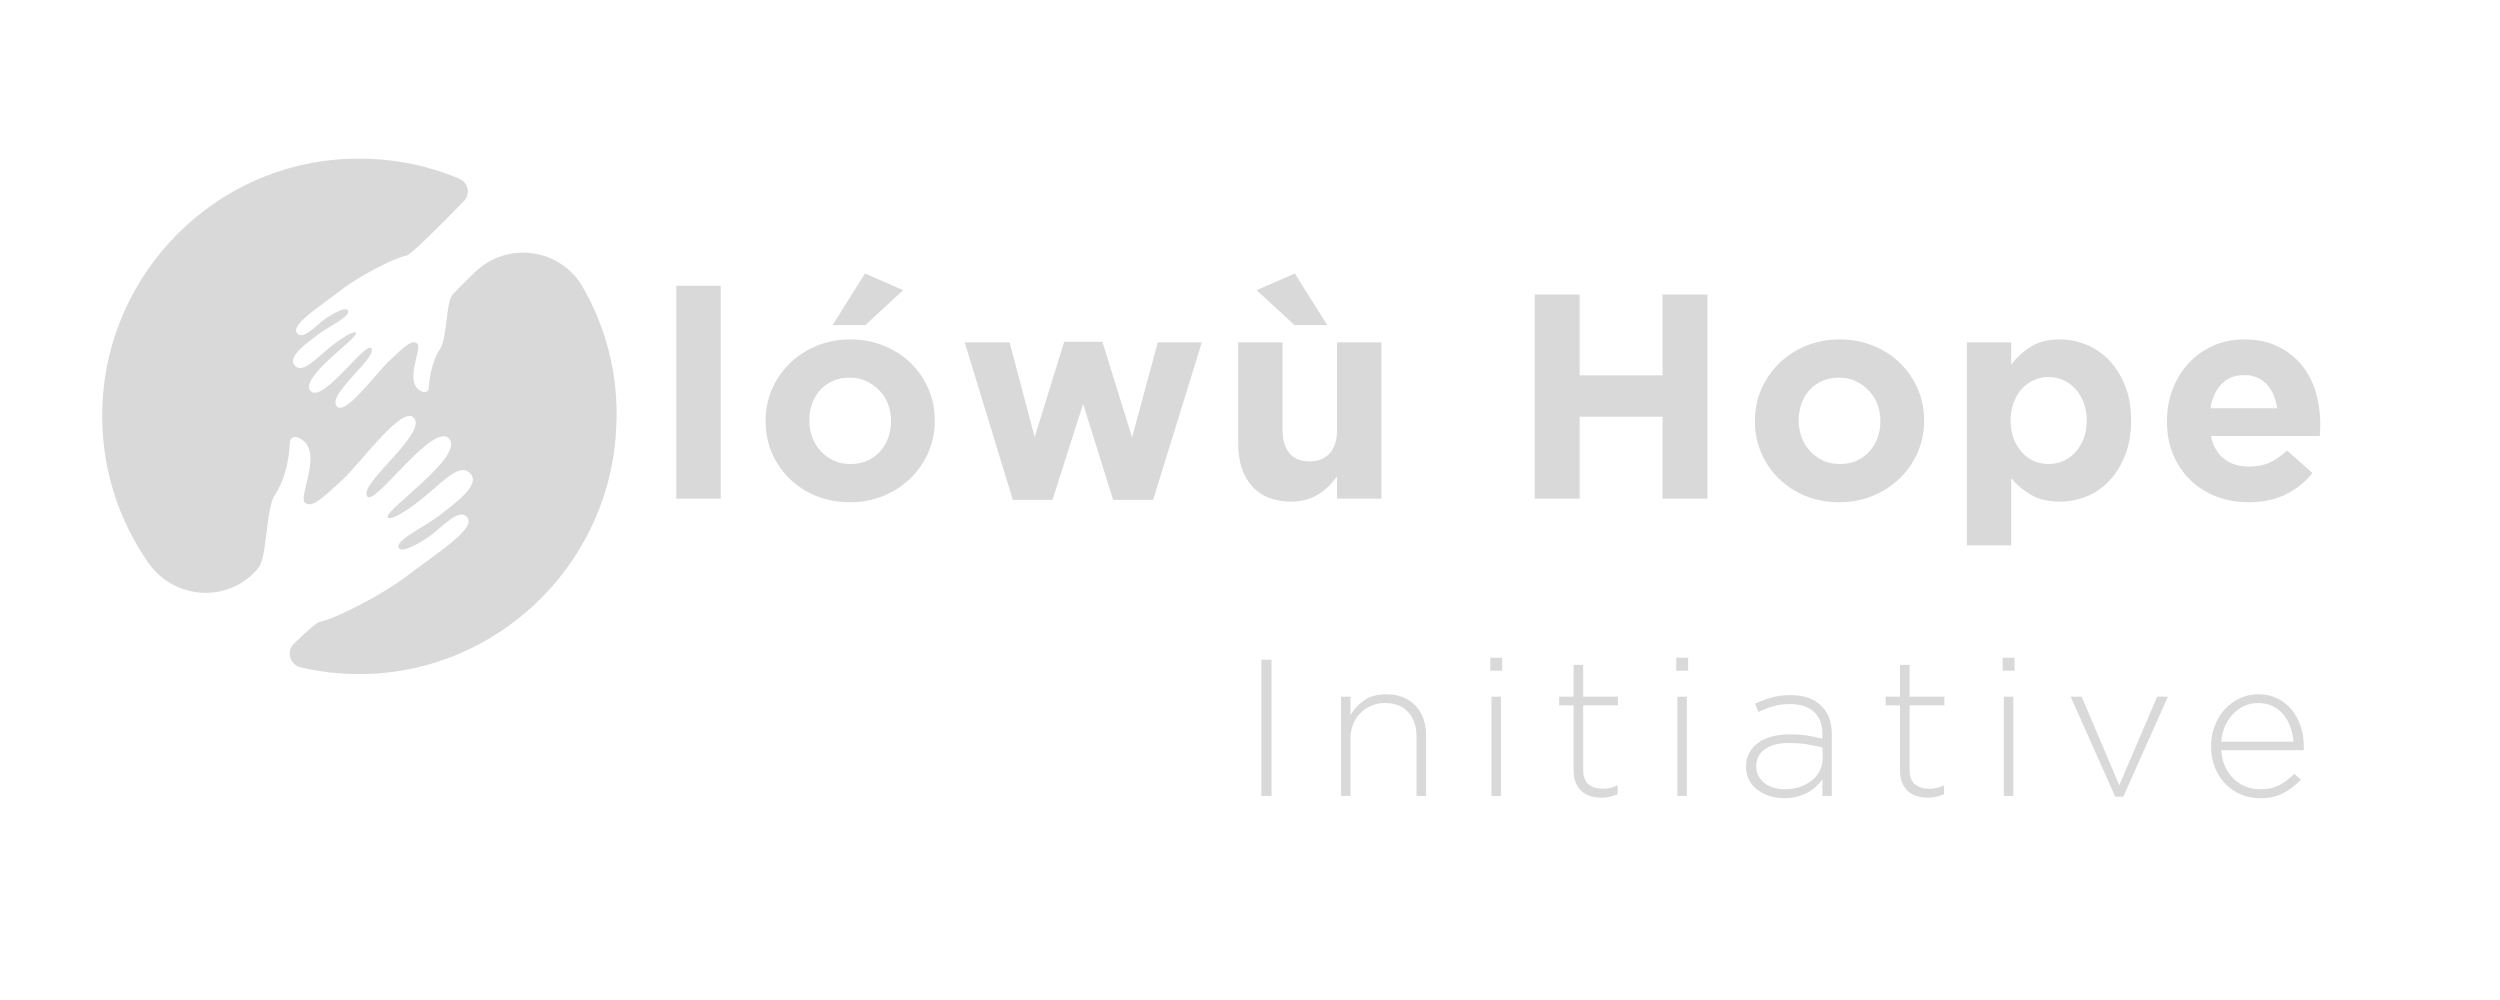
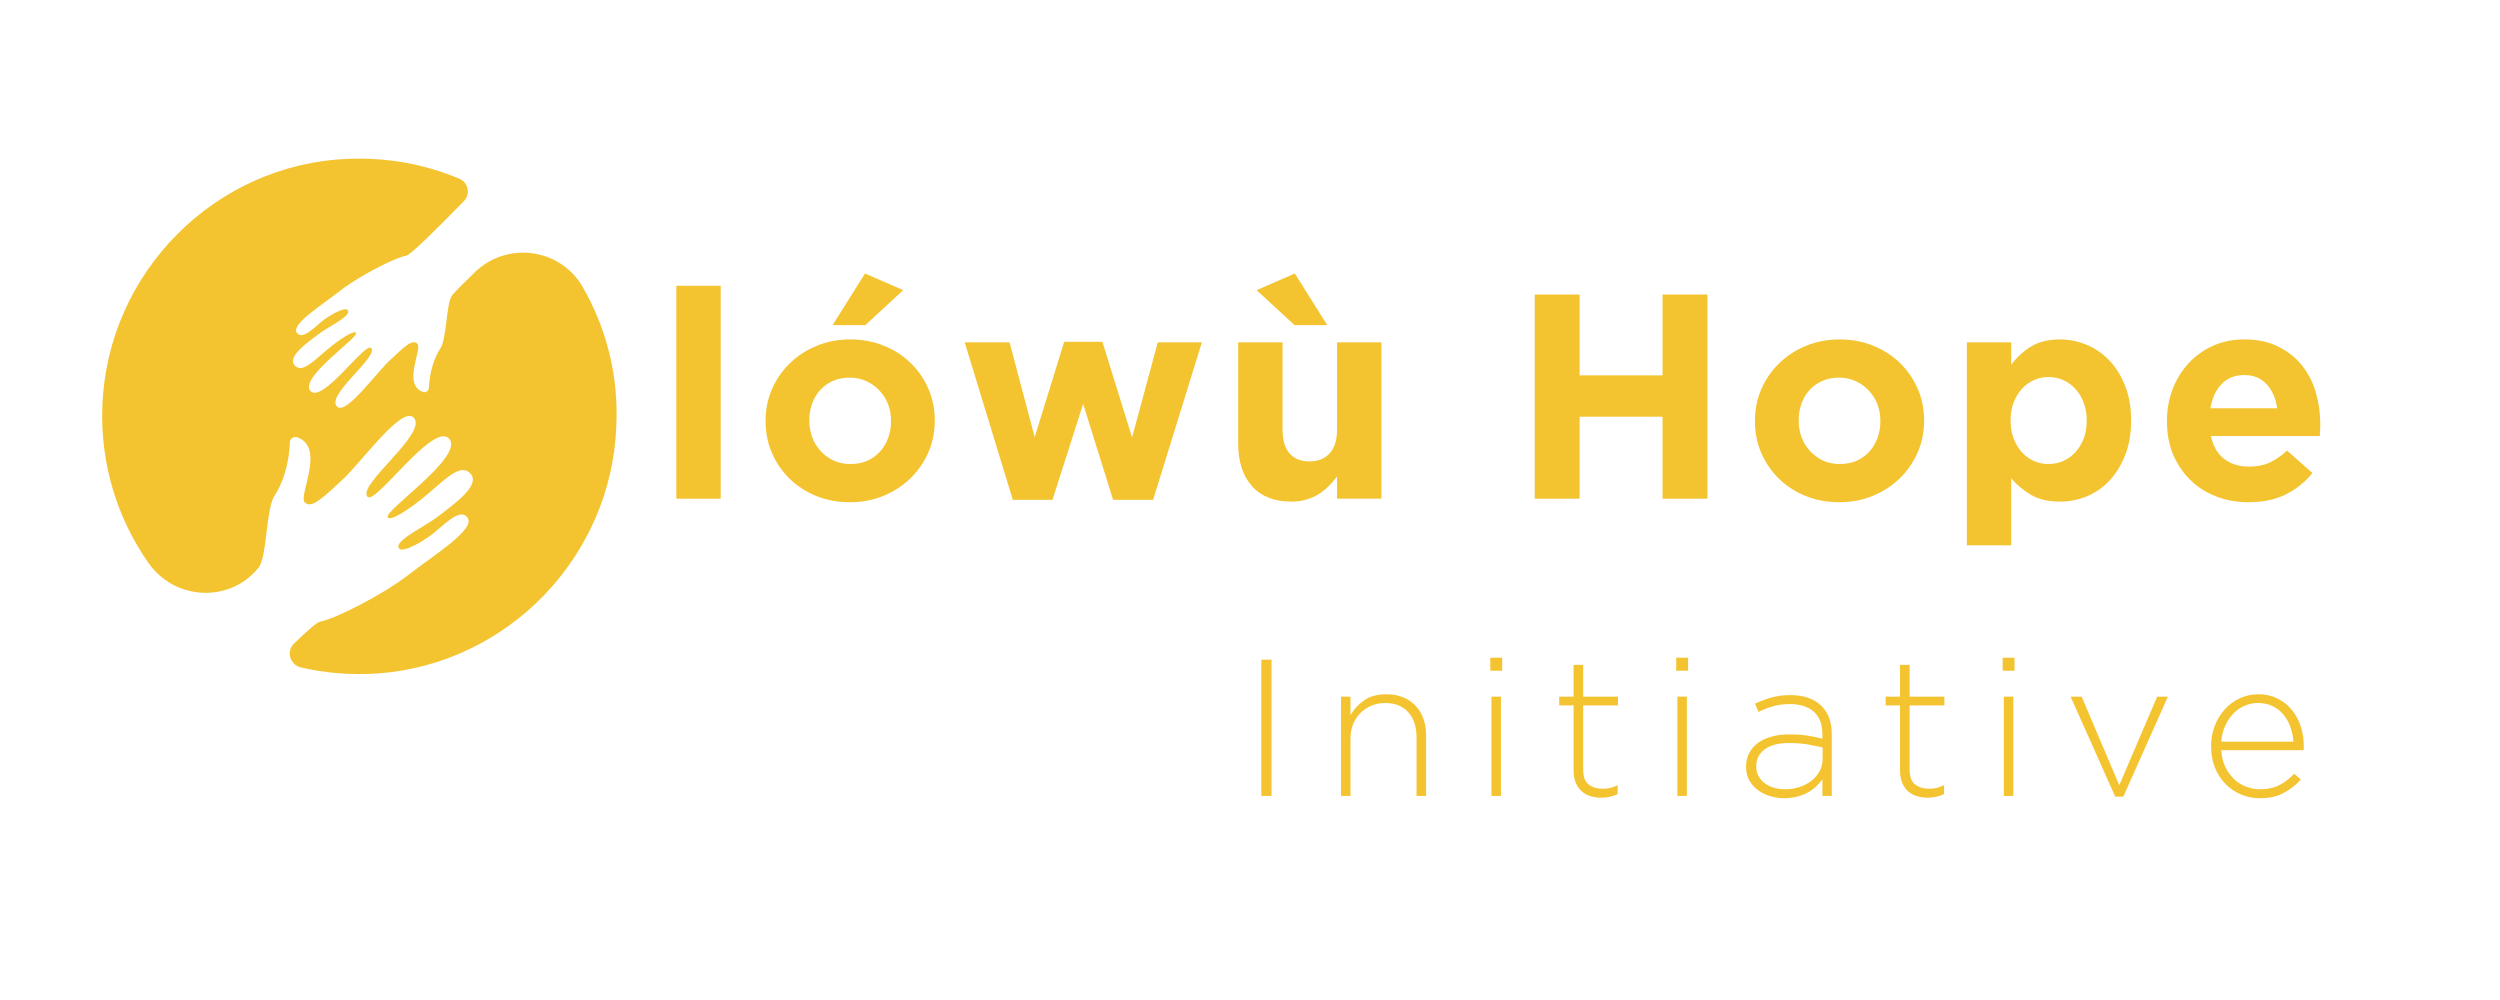
<svg xmlns="http://www.w3.org/2000/svg" width="500" zoomAndPan="magnify" viewBox="0 0 375 150" height="200" preserveAspectRatio="xMidYMid meet" version="1.2">
  <defs>
-     <clipPath id="f08bcbccbc">
+     <clipPath id="571c96b4fb">
      <path d="M 15 23.523 L 93 23.523 L 93 101.758 L 15 101.758 Z M 15 23.523 " />
    </clipPath>
  </defs>
-   <g id="0eda681f29">
-     <g style="fill:#d9d9d9;fill-opacity:1;">
+   <g id="2dbb0a48f7">
+     <g style="fill:#f4c430;fill-opacity:1;">
      <g transform="translate(98.16801, 74.80342)">
        <path style="stroke:none" d="M 3.281 -31.938 L 9.938 -31.938 L 9.938 0 L 3.281 0 Z M 3.281 -31.938 " />
      </g>
    </g>
-     <g style="fill:#d9d9d9;fill-opacity:1;">
+     <g style="fill:#f4c430;fill-opacity:1;">
      <g transform="translate(112.9954, 74.80342)">
        <path style="stroke:none" d="M 14.484 0.531 C 12.672 0.531 10.988 0.219 9.438 -0.406 C 7.895 -1.039 6.562 -1.906 5.438 -3 C 4.32 -4.094 3.441 -5.375 2.797 -6.844 C 2.16 -8.32 1.844 -9.906 1.844 -11.594 L 1.844 -11.688 C 1.844 -13.375 2.16 -14.953 2.797 -16.422 C 3.441 -17.898 4.332 -19.191 5.469 -20.297 C 6.602 -21.41 7.941 -22.285 9.484 -22.922 C 11.035 -23.566 12.727 -23.891 14.562 -23.891 C 16.375 -23.891 18.051 -23.57 19.594 -22.938 C 21.145 -22.312 22.477 -21.453 23.594 -20.359 C 24.719 -19.266 25.602 -17.984 26.25 -16.516 C 26.895 -15.047 27.219 -13.461 27.219 -11.766 L 27.219 -11.688 C 27.219 -9.988 26.895 -8.398 26.25 -6.922 C 25.602 -5.453 24.711 -4.164 23.578 -3.062 C 22.441 -1.957 21.098 -1.082 19.547 -0.438 C 18.004 0.207 16.316 0.531 14.484 0.531 Z M 14.562 -5.203 C 15.531 -5.203 16.383 -5.367 17.125 -5.703 C 17.875 -6.047 18.508 -6.508 19.031 -7.094 C 19.551 -7.676 19.953 -8.352 20.234 -9.125 C 20.516 -9.895 20.656 -10.719 20.656 -11.594 L 20.656 -11.688 C 20.656 -12.562 20.508 -13.383 20.219 -14.156 C 19.926 -14.926 19.5 -15.609 18.938 -16.203 C 18.383 -16.805 17.727 -17.281 16.969 -17.625 C 16.219 -17.977 15.391 -18.156 14.484 -18.156 C 13.516 -18.156 12.66 -17.988 11.922 -17.656 C 11.18 -17.32 10.547 -16.863 10.016 -16.281 C 9.492 -15.695 9.094 -15.016 8.812 -14.234 C 8.539 -13.461 8.406 -12.641 8.406 -11.766 L 8.406 -11.688 C 8.406 -10.812 8.551 -9.984 8.844 -9.203 C 9.133 -8.43 9.555 -7.742 10.109 -7.141 C 10.66 -6.547 11.305 -6.07 12.047 -5.719 C 12.797 -5.375 13.633 -5.203 14.562 -5.203 Z M 16.75 -33.781 L 22.484 -31.281 L 16.797 -26.031 L 11.891 -26.031 Z M 16.75 -33.781 " />
      </g>
    </g>
-     <g style="fill:#d9d9d9;fill-opacity:1;">
+     <g style="fill:#f4c430;fill-opacity:1;">
      <g transform="translate(143.6554, 74.80342)">
        <path style="stroke:none" d="M 1.047 -23.453 L 7.781 -23.453 L 11.547 -9.234 L 15.969 -23.531 L 21.703 -23.531 L 26.156 -9.188 L 30.016 -23.453 L 36.625 -23.453 L 29.312 0.172 L 23.312 0.172 L 18.812 -14.219 L 14.219 0.172 L 8.266 0.172 Z M 1.047 -23.453 " />
      </g>
    </g>
-     <g style="fill:#d9d9d9;fill-opacity:1;">
+     <g style="fill:#f4c430;fill-opacity:1;">
      <g transform="translate(182.9316, 74.80342)">
        <path style="stroke:none" d="M 10.766 0.438 C 8.223 0.438 6.258 -0.332 4.875 -1.875 C 3.488 -3.426 2.797 -5.555 2.797 -8.266 L 2.797 -23.453 L 9.453 -23.453 L 9.453 -10.375 C 9.453 -8.789 9.801 -7.598 10.5 -6.797 C 11.195 -5.992 12.188 -5.594 13.469 -5.594 C 14.758 -5.594 15.773 -5.992 16.516 -6.797 C 17.254 -7.598 17.625 -8.789 17.625 -10.375 L 17.625 -23.453 L 24.281 -23.453 L 24.281 0 L 17.625 0 L 17.625 -3.328 C 17.25 -2.828 16.832 -2.348 16.375 -1.891 C 15.926 -1.441 15.426 -1.039 14.875 -0.688 C 14.32 -0.344 13.707 -0.07 13.031 0.125 C 12.363 0.332 11.609 0.438 10.766 0.438 Z M 5.562 -31.281 L 11.297 -33.781 L 16.156 -26.031 L 11.25 -26.031 Z M 5.562 -31.281 " />
      </g>
    </g>
-     <g style="fill:#d9d9d9;fill-opacity:1;">
+     <g style="fill:#f4c430;fill-opacity:1;">
      <g transform="translate(211.7985, 74.80342)">
        <path style="stroke:none" d="" />
      </g>
    </g>
-     <g style="fill:#d9d9d9;fill-opacity:1;">
+     <g style="fill:#f4c430;fill-opacity:1;">
      <g transform="translate(226.5384, 74.80342)">
        <path style="stroke:none" d="M 3.672 -30.625 L 10.406 -30.625 L 10.406 -18.5 L 22.844 -18.5 L 22.844 -30.625 L 29.578 -30.625 L 29.578 0 L 22.844 0 L 22.844 -12.297 L 10.406 -12.297 L 10.406 0 L 3.672 0 Z M 3.672 -30.625 " />
      </g>
    </g>
-     <g style="fill:#d9d9d9;fill-opacity:1;">
+     <g style="fill:#f4c430;fill-opacity:1;">
      <g transform="translate(261.3972, 74.80342)">
        <path style="stroke:none" d="M 14.484 0.531 C 12.672 0.531 10.988 0.219 9.438 -0.406 C 7.895 -1.039 6.562 -1.906 5.438 -3 C 4.32 -4.094 3.441 -5.375 2.797 -6.844 C 2.16 -8.32 1.844 -9.906 1.844 -11.594 L 1.844 -11.688 C 1.844 -13.375 2.16 -14.953 2.797 -16.422 C 3.441 -17.898 4.332 -19.191 5.469 -20.297 C 6.602 -21.41 7.941 -22.285 9.484 -22.922 C 11.035 -23.566 12.727 -23.891 14.562 -23.891 C 16.375 -23.891 18.051 -23.57 19.594 -22.938 C 21.145 -22.312 22.477 -21.453 23.594 -20.359 C 24.719 -19.266 25.602 -17.984 26.25 -16.516 C 26.895 -15.047 27.219 -13.461 27.219 -11.766 L 27.219 -11.688 C 27.219 -9.988 26.895 -8.398 26.25 -6.922 C 25.602 -5.453 24.711 -4.164 23.578 -3.062 C 22.441 -1.957 21.098 -1.082 19.547 -0.438 C 18.004 0.207 16.316 0.531 14.484 0.531 Z M 14.562 -5.203 C 15.531 -5.203 16.383 -5.367 17.125 -5.703 C 17.875 -6.047 18.508 -6.508 19.031 -7.094 C 19.551 -7.676 19.953 -8.352 20.234 -9.125 C 20.516 -9.895 20.656 -10.719 20.656 -11.594 L 20.656 -11.688 C 20.656 -12.562 20.508 -13.383 20.219 -14.156 C 19.926 -14.926 19.5 -15.609 18.938 -16.203 C 18.383 -16.805 17.727 -17.281 16.969 -17.625 C 16.219 -17.977 15.391 -18.156 14.484 -18.156 C 13.516 -18.156 12.66 -17.988 11.922 -17.656 C 11.18 -17.32 10.547 -16.863 10.016 -16.281 C 9.492 -15.695 9.094 -15.016 8.812 -14.234 C 8.539 -13.461 8.406 -12.641 8.406 -11.766 L 8.406 -11.688 C 8.406 -10.812 8.551 -9.984 8.844 -9.203 C 9.133 -8.43 9.555 -7.742 10.109 -7.141 C 10.66 -6.547 11.305 -6.07 12.047 -5.719 C 12.797 -5.375 13.633 -5.203 14.562 -5.203 Z M 14.562 -5.203 " />
      </g>
    </g>
-     <g style="fill:#d9d9d9;fill-opacity:1;">
+     <g style="fill:#f4c430;fill-opacity:1;">
      <g transform="translate(292.0572, 74.80342)">
        <path style="stroke:none" d="M 2.969 -23.453 L 9.625 -23.453 L 9.625 -20.078 C 10.438 -21.191 11.422 -22.102 12.578 -22.812 C 13.734 -23.531 15.188 -23.891 16.938 -23.891 C 18.301 -23.891 19.625 -23.625 20.906 -23.094 C 22.195 -22.57 23.336 -21.789 24.328 -20.75 C 25.316 -19.719 26.109 -18.453 26.703 -16.953 C 27.305 -15.453 27.609 -13.723 27.609 -11.766 L 27.609 -11.688 C 27.609 -9.727 27.305 -8 26.703 -6.5 C 26.109 -5 25.32 -3.727 24.344 -2.688 C 23.363 -1.656 22.234 -0.875 20.953 -0.344 C 19.672 0.176 18.332 0.438 16.938 0.438 C 15.156 0.438 13.688 0.086 12.531 -0.609 C 11.383 -1.305 10.414 -2.125 9.625 -3.062 L 9.625 7 L 2.969 7 Z M 15.219 -5.203 C 16.008 -5.203 16.75 -5.352 17.438 -5.656 C 18.125 -5.969 18.727 -6.406 19.25 -6.969 C 19.77 -7.539 20.18 -8.219 20.484 -9 C 20.797 -9.789 20.953 -10.688 20.953 -11.688 L 20.953 -11.766 C 20.953 -12.734 20.797 -13.617 20.484 -14.422 C 20.18 -15.223 19.77 -15.906 19.25 -16.469 C 18.727 -17.039 18.125 -17.477 17.438 -17.781 C 16.75 -18.094 16.008 -18.25 15.219 -18.25 C 14.438 -18.25 13.703 -18.094 13.016 -17.781 C 12.328 -17.477 11.727 -17.039 11.219 -16.469 C 10.707 -15.906 10.297 -15.223 9.984 -14.422 C 9.68 -13.617 9.531 -12.734 9.531 -11.766 L 9.531 -11.688 C 9.531 -10.719 9.68 -9.832 9.984 -9.031 C 10.297 -8.227 10.707 -7.539 11.219 -6.969 C 11.727 -6.406 12.328 -5.969 13.016 -5.656 C 13.703 -5.352 14.438 -5.203 15.219 -5.203 Z M 15.219 -5.203 " />
      </g>
    </g>
-     <g style="fill:#d9d9d9;fill-opacity:1;">
+     <g style="fill:#f4c430;fill-opacity:1;">
      <g transform="translate(323.1984, 74.80342)">
        <path style="stroke:none" d="M 14.094 0.531 C 12.344 0.531 10.711 0.238 9.203 -0.344 C 7.703 -0.926 6.406 -1.758 5.312 -2.844 C 4.219 -3.926 3.363 -5.203 2.75 -6.672 C 2.145 -8.141 1.844 -9.781 1.844 -11.594 L 1.844 -11.688 C 1.844 -13.344 2.125 -14.914 2.688 -16.406 C 3.258 -17.895 4.055 -19.191 5.078 -20.297 C 6.098 -21.41 7.312 -22.285 8.719 -22.922 C 10.133 -23.566 11.707 -23.891 13.438 -23.891 C 15.383 -23.891 17.07 -23.535 18.5 -22.828 C 19.938 -22.129 21.129 -21.191 22.078 -20.016 C 23.023 -18.836 23.723 -17.484 24.172 -15.953 C 24.617 -14.422 24.844 -12.82 24.844 -11.156 C 24.844 -10.895 24.836 -10.617 24.828 -10.328 C 24.816 -10.035 24.797 -9.727 24.766 -9.406 L 8.438 -9.406 C 8.758 -7.883 9.422 -6.738 10.422 -5.969 C 11.43 -5.195 12.68 -4.812 14.172 -4.812 C 15.285 -4.812 16.281 -5 17.156 -5.375 C 18.031 -5.758 18.93 -6.375 19.859 -7.219 L 23.672 -3.844 C 22.555 -2.477 21.211 -1.406 19.641 -0.625 C 18.066 0.145 16.219 0.531 14.094 0.531 Z M 18.375 -13.562 C 18.164 -15.051 17.641 -16.254 16.797 -17.172 C 15.953 -18.086 14.832 -18.547 13.438 -18.547 C 12.031 -18.547 10.895 -18.094 10.031 -17.188 C 9.176 -16.289 8.617 -15.082 8.359 -13.562 Z M 18.375 -13.562 " />
      </g>
    </g>
-     <g style="fill:#d9d9d9;fill-opacity:1;">
+     <g style="fill:#f4c430;fill-opacity:1;">
      <g transform="translate(351.6341, 74.80342)">
        <path style="stroke:none" d="" />
      </g>
    </g>
-     <g clip-rule="nonzero" clip-path="url(#f08bcbccbc)">
-       <path style=" stroke:none;fill-rule:nonzero;fill:#d9d9d9;fill-opacity:1;" d="M 87.402 43.043 C 84.055 37.223 76.074 36.141 71.23 40.828 C 69.273 42.73 67.938 44.07 67.73 44.43 C 66.906 45.926 67.008 50.867 66.031 52.309 C 65.156 53.598 64.434 55.812 64.332 58.18 C 64.332 58.594 63.867 58.953 63.457 58.797 C 60.316 57.664 63.352 52.414 62.633 51.59 C 61.859 50.715 60.469 52.207 58.41 54.113 C 56.352 56.02 51.82 62.402 50.531 60.961 C 48.934 59.211 56.812 53.496 55.68 52.207 C 54.805 51.23 48.367 60.602 46.566 58.645 C 44.816 56.688 53.773 50.664 53.414 49.941 C 53.156 49.477 51.047 50.766 48.934 52.566 C 46.824 54.371 45.176 56.07 44.145 54.73 C 43.117 53.391 46.359 51.23 47.75 50.148 C 49.141 49.066 52.387 47.574 52.23 46.699 C 52.129 45.82 49.914 47.008 48.625 47.934 C 47.391 48.859 45.332 51.176 44.508 49.891 C 43.684 48.602 48.215 45.82 51.098 43.555 C 54.031 41.289 59.336 38.613 60.934 38.355 C 61.551 38.254 65.207 34.648 69.586 30.168 C 70.613 29.137 70.254 27.387 68.914 26.82 C 63.816 24.656 58.152 23.578 52.18 23.832 C 32.301 24.605 16.133 40.828 15.359 60.809 C 15 69.613 17.625 77.801 22.262 84.441 C 26.176 90.004 34.309 90.52 38.688 85.266 C 38.844 85.113 38.895 84.957 38.945 84.906 C 40.078 82.898 39.922 76.203 41.211 74.297 C 42.395 72.547 43.375 69.562 43.477 66.367 C 43.477 65.801 44.094 65.391 44.609 65.598 C 48.832 67.141 44.766 74.246 45.691 75.328 C 46.719 76.461 48.625 74.453 51.406 71.93 C 54.188 69.355 60.316 60.754 62.066 62.66 C 64.23 64.977 53.57 72.703 55.113 74.504 C 56.297 75.844 65 63.176 67.371 65.801 C 69.738 68.43 57.586 76.562 58.152 77.594 C 58.512 78.262 61.395 76.461 64.23 74.039 C 67.062 71.621 69.273 69.355 70.664 71.156 C 72.055 72.961 67.68 75.895 65.824 77.387 C 63.973 78.828 59.594 80.891 59.75 82.023 C 59.902 83.207 62.891 81.559 64.59 80.324 C 66.289 79.086 69.02 75.945 70.152 77.695 C 71.285 79.449 65.156 83.207 61.242 86.246 C 57.328 89.285 50.121 92.887 48.008 93.25 C 47.598 93.301 46.152 94.535 44.094 96.543 C 42.91 97.676 43.477 99.684 45.074 100.098 C 48.73 100.973 52.641 101.281 56.609 101.023 C 76.176 99.633 91.727 83.516 92.449 63.895 C 92.809 56.223 90.902 49.117 87.402 43.043 Z M 87.402 43.043 " />
+     <g clip-rule="nonzero" clip-path="url(#571c96b4fb)">
+       <path style=" stroke:none;fill-rule:nonzero;fill:#f4c430;fill-opacity:1;" d="M 87.402 43.043 C 84.055 37.223 76.074 36.141 71.23 40.828 C 69.273 42.73 67.938 44.07 67.73 44.43 C 66.906 45.926 67.008 50.867 66.031 52.309 C 65.156 53.598 64.434 55.812 64.332 58.18 C 64.332 58.594 63.867 58.953 63.457 58.797 C 60.316 57.664 63.352 52.414 62.633 51.59 C 61.859 50.715 60.469 52.207 58.41 54.113 C 56.352 56.02 51.82 62.402 50.531 60.961 C 48.934 59.211 56.812 53.496 55.68 52.207 C 54.805 51.23 48.367 60.602 46.566 58.645 C 44.816 56.688 53.773 50.664 53.414 49.941 C 53.156 49.477 51.047 50.766 48.934 52.566 C 46.824 54.371 45.176 56.07 44.145 54.73 C 43.117 53.391 46.359 51.23 47.75 50.148 C 49.141 49.066 52.387 47.574 52.23 46.699 C 52.129 45.82 49.914 47.008 48.625 47.934 C 47.391 48.859 45.332 51.176 44.508 49.891 C 43.684 48.602 48.215 45.82 51.098 43.555 C 54.031 41.289 59.336 38.613 60.934 38.355 C 61.551 38.254 65.207 34.648 69.586 30.168 C 70.613 29.137 70.254 27.387 68.914 26.82 C 63.816 24.656 58.152 23.578 52.18 23.832 C 32.301 24.605 16.133 40.828 15.359 60.809 C 15 69.613 17.625 77.801 22.262 84.441 C 26.176 90.004 34.309 90.52 38.688 85.266 C 38.844 85.113 38.895 84.957 38.945 84.906 C 40.078 82.898 39.922 76.203 41.211 74.297 C 42.395 72.547 43.375 69.562 43.477 66.367 C 43.477 65.801 44.094 65.391 44.609 65.598 C 48.832 67.141 44.766 74.246 45.691 75.328 C 46.719 76.461 48.625 74.453 51.406 71.93 C 54.188 69.355 60.316 60.754 62.066 62.66 C 64.23 64.977 53.57 72.703 55.113 74.504 C 56.297 75.844 65 63.176 67.371 65.801 C 69.738 68.43 57.586 76.562 58.152 77.594 C 58.512 78.262 61.395 76.461 64.23 74.039 C 67.062 71.621 69.273 69.355 70.664 71.156 C 72.055 72.961 67.68 75.895 65.824 77.387 C 63.973 78.828 59.594 80.891 59.75 82.023 C 59.902 83.207 62.891 81.559 64.59 80.324 C 66.289 79.086 69.02 75.945 70.152 77.695 C 71.285 79.449 65.156 83.207 61.242 86.246 C 57.328 89.285 50.121 92.887 48.008 93.25 C 47.598 93.301 46.152 94.535 44.094 96.543 C 42.91 97.676 43.477 99.684 45.074 100.098 C 48.73 100.973 52.641 101.281 56.609 101.023 C 76.176 99.633 91.727 83.516 92.449 63.895 C 92.809 56.223 90.902 49.117 87.402 43.043 Z M 87.402 43.043 " />
    </g>
-     <g style="fill:#d9d9d9;fill-opacity:1;">
+     <g style="fill:#f4c430;fill-opacity:1;">
      <g transform="translate(185.965, 119.3891)">
        <path style="stroke:none" d="M 3.234 -20.438 L 4.766 -20.438 L 4.766 0 L 3.234 0 Z M 3.234 -20.438 " />
      </g>
    </g>
-     <g style="fill:#d9d9d9;fill-opacity:1;">
+     <g style="fill:#f4c430;fill-opacity:1;">
      <g transform="translate(198.4333, 119.3891)">
        <path style="stroke:none" d="M 2.719 -14.891 L 4.141 -14.891 L 4.141 -12.125 C 4.648 -13 5.332 -13.738 6.188 -14.344 C 7.039 -14.945 8.148 -15.25 9.516 -15.25 C 10.453 -15.25 11.289 -15.098 12.031 -14.797 C 12.77 -14.492 13.395 -14.066 13.906 -13.516 C 14.426 -12.973 14.816 -12.328 15.078 -11.578 C 15.348 -10.828 15.484 -10.004 15.484 -9.109 L 15.484 0 L 14.047 0 L 14.047 -8.844 C 14.047 -10.383 13.633 -11.617 12.812 -12.547 C 12 -13.473 10.832 -13.938 9.312 -13.938 C 8.57 -13.938 7.891 -13.801 7.266 -13.531 C 6.648 -13.27 6.109 -12.906 5.641 -12.438 C 5.172 -11.969 4.801 -11.406 4.531 -10.75 C 4.27 -10.102 4.141 -9.391 4.141 -8.609 L 4.141 0 L 2.719 0 Z M 2.719 -14.891 " />
      </g>
    </g>
-     <g style="fill:#d9d9d9;fill-opacity:1;">
+     <g style="fill:#f4c430;fill-opacity:1;">
      <g transform="translate(220.799, 119.3891)">
        <path style="stroke:none" d="M 2.75 -20.734 L 4.531 -20.734 L 4.531 -18.781 L 2.75 -18.781 Z M 2.922 -14.891 L 4.344 -14.891 L 4.344 0 L 2.922 0 Z M 2.922 -14.891 " />
      </g>
    </g>
-     <g style="fill:#d9d9d9;fill-opacity:1;">
+     <g style="fill:#f4c430;fill-opacity:1;">
      <g transform="translate(232.5374, 119.3891)">
        <path style="stroke:none" d="M 7.688 0.266 C 7.094 0.266 6.539 0.188 6.031 0.031 C 5.531 -0.125 5.086 -0.367 4.703 -0.703 C 4.328 -1.047 4.031 -1.477 3.812 -2 C 3.602 -2.52 3.5 -3.129 3.5 -3.828 L 3.5 -13.578 L 1.344 -13.578 L 1.344 -14.891 L 3.5 -14.891 L 3.5 -19.656 L 4.938 -19.656 L 4.938 -14.891 L 10.156 -14.891 L 10.156 -13.578 L 4.938 -13.578 L 4.938 -3.969 C 4.938 -2.895 5.211 -2.145 5.766 -1.719 C 6.316 -1.289 7.031 -1.078 7.906 -1.078 C 8.281 -1.078 8.633 -1.113 8.969 -1.188 C 9.301 -1.27 9.68 -1.41 10.109 -1.609 L 10.109 -0.266 C 9.711 -0.086 9.32 0.039 8.938 0.125 C 8.562 0.219 8.145 0.266 7.688 0.266 Z M 7.688 0.266 " />
      </g>
    </g>
-     <g style="fill:#d9d9d9;fill-opacity:1;">
+     <g style="fill:#f4c430;fill-opacity:1;">
      <g transform="translate(248.6844, 119.3891)">
        <path style="stroke:none" d="M 2.75 -20.734 L 4.531 -20.734 L 4.531 -18.781 L 2.75 -18.781 Z M 2.922 -14.891 L 4.344 -14.891 L 4.344 0 L 2.922 0 Z M 2.922 -14.891 " />
      </g>
    </g>
-     <g style="fill:#d9d9d9;fill-opacity:1;">
+     <g style="fill:#f4c430;fill-opacity:1;">
      <g transform="translate(260.4228, 119.3891)">
        <path style="stroke:none" d="M 7.25 0.344 C 6.539 0.344 5.844 0.242 5.156 0.047 C 4.477 -0.141 3.867 -0.426 3.328 -0.812 C 2.785 -1.207 2.344 -1.695 2 -2.281 C 1.656 -2.863 1.484 -3.547 1.484 -4.328 L 1.484 -4.375 C 1.484 -5.156 1.645 -5.848 1.969 -6.453 C 2.289 -7.055 2.734 -7.562 3.297 -7.969 C 3.859 -8.375 4.539 -8.688 5.344 -8.906 C 6.145 -9.125 7.031 -9.234 8 -9.234 C 9.051 -9.234 9.957 -9.172 10.719 -9.047 C 11.477 -8.93 12.219 -8.773 12.938 -8.578 L 12.938 -9.234 C 12.938 -10.742 12.504 -11.879 11.641 -12.641 C 10.773 -13.398 9.57 -13.781 8.031 -13.781 C 7.113 -13.781 6.273 -13.664 5.516 -13.438 C 4.754 -13.219 4.035 -12.938 3.359 -12.594 L 2.828 -13.844 C 3.648 -14.227 4.477 -14.535 5.312 -14.766 C 6.156 -15.004 7.094 -15.125 8.125 -15.125 C 10.164 -15.125 11.727 -14.578 12.812 -13.484 C 13.832 -12.473 14.344 -11.07 14.344 -9.281 L 14.344 0 L 12.938 0 L 12.938 -2.484 C 12.688 -2.129 12.379 -1.781 12.016 -1.438 C 11.66 -1.102 11.25 -0.801 10.781 -0.531 C 10.312 -0.27 9.781 -0.062 9.188 0.094 C 8.594 0.258 7.945 0.344 7.25 0.344 Z M 7.328 -1 C 8.086 -1 8.805 -1.109 9.484 -1.328 C 10.172 -1.555 10.77 -1.867 11.281 -2.266 C 11.801 -2.66 12.211 -3.141 12.516 -3.703 C 12.816 -4.273 12.969 -4.898 12.969 -5.578 L 12.969 -7.266 C 12.344 -7.422 11.609 -7.57 10.766 -7.719 C 9.93 -7.863 8.977 -7.938 7.906 -7.938 C 6.332 -7.938 5.125 -7.617 4.281 -6.984 C 3.438 -6.359 3.016 -5.52 3.016 -4.469 L 3.016 -4.406 C 3.016 -3.863 3.129 -3.383 3.359 -2.969 C 3.586 -2.551 3.898 -2.191 4.297 -1.891 C 4.703 -1.598 5.164 -1.375 5.688 -1.219 C 6.219 -1.07 6.766 -1 7.328 -1 Z M 7.328 -1 " />
      </g>
    </g>
-     <g style="fill:#d9d9d9;fill-opacity:1;">
+     <g style="fill:#f4c430;fill-opacity:1;">
      <g transform="translate(281.5038, 119.3891)">
        <path style="stroke:none" d="M 7.688 0.266 C 7.094 0.266 6.539 0.188 6.031 0.031 C 5.531 -0.125 5.086 -0.367 4.703 -0.703 C 4.328 -1.047 4.031 -1.477 3.812 -2 C 3.602 -2.52 3.5 -3.129 3.5 -3.828 L 3.5 -13.578 L 1.344 -13.578 L 1.344 -14.891 L 3.5 -14.891 L 3.5 -19.656 L 4.938 -19.656 L 4.938 -14.891 L 10.156 -14.891 L 10.156 -13.578 L 4.938 -13.578 L 4.938 -3.969 C 4.938 -2.895 5.211 -2.145 5.766 -1.719 C 6.316 -1.289 7.031 -1.078 7.906 -1.078 C 8.281 -1.078 8.633 -1.113 8.969 -1.188 C 9.301 -1.27 9.68 -1.41 10.109 -1.609 L 10.109 -0.266 C 9.711 -0.086 9.32 0.039 8.938 0.125 C 8.562 0.219 8.145 0.266 7.688 0.266 Z M 7.688 0.266 " />
      </g>
    </g>
-     <g style="fill:#d9d9d9;fill-opacity:1;">
+     <g style="fill:#f4c430;fill-opacity:1;">
      <g transform="translate(297.6508, 119.3891)">
        <path style="stroke:none" d="M 2.75 -20.734 L 4.531 -20.734 L 4.531 -18.781 L 2.75 -18.781 Z M 2.922 -14.891 L 4.344 -14.891 L 4.344 0 L 2.922 0 Z M 2.922 -14.891 " />
      </g>
    </g>
-     <g style="fill:#d9d9d9;fill-opacity:1;">
+     <g style="fill:#f4c430;fill-opacity:1;">
      <g transform="translate(309.3892, 119.3891)">
        <path style="stroke:none" d="M 1.203 -14.891 L 2.859 -14.891 L 8.5 -1.609 L 14.188 -14.891 L 15.797 -14.891 L 9.109 0.109 L 7.891 0.109 Z M 1.203 -14.891 " />
      </g>
    </g>
-     <g style="fill:#d9d9d9;fill-opacity:1;">
+     <g style="fill:#f4c430;fill-opacity:1;">
      <g transform="translate(329.9738, 119.3891)">
        <path style="stroke:none" d="M 9 0.344 C 8.02 0.344 7.086 0.16 6.203 -0.203 C 5.316 -0.578 4.535 -1.102 3.859 -1.781 C 3.191 -2.457 2.66 -3.273 2.266 -4.234 C 1.879 -5.191 1.688 -6.254 1.688 -7.422 L 1.688 -7.469 C 1.688 -8.539 1.867 -9.551 2.234 -10.5 C 2.598 -11.445 3.094 -12.27 3.719 -12.969 C 4.352 -13.664 5.098 -14.219 5.953 -14.625 C 6.816 -15.039 7.754 -15.25 8.766 -15.25 C 9.816 -15.25 10.758 -15.047 11.594 -14.641 C 12.426 -14.242 13.141 -13.691 13.734 -12.984 C 14.328 -12.285 14.785 -11.461 15.109 -10.516 C 15.43 -9.578 15.594 -8.555 15.594 -7.453 C 15.594 -7.316 15.594 -7.211 15.594 -7.141 C 15.594 -7.066 15.582 -6.973 15.562 -6.859 L 3.219 -6.859 C 3.27 -5.93 3.469 -5.102 3.812 -4.375 C 4.164 -3.656 4.602 -3.039 5.125 -2.531 C 5.656 -2.031 6.254 -1.648 6.922 -1.391 C 7.598 -1.129 8.305 -1 9.047 -1 C 10.223 -1 11.211 -1.223 12.016 -1.672 C 12.828 -2.117 13.539 -2.672 14.156 -3.328 L 15.156 -2.453 C 14.395 -1.629 13.531 -0.957 12.562 -0.438 C 11.602 0.082 10.414 0.344 9 0.344 Z M 14.047 -8.141 C 13.984 -8.898 13.832 -9.625 13.594 -10.312 C 13.352 -11.008 13.016 -11.625 12.578 -12.156 C 12.141 -12.695 11.598 -13.129 10.953 -13.453 C 10.305 -13.773 9.555 -13.938 8.703 -13.938 C 7.961 -13.938 7.27 -13.785 6.625 -13.484 C 5.988 -13.191 5.43 -12.785 4.953 -12.266 C 4.473 -11.754 4.078 -11.145 3.766 -10.438 C 3.453 -9.727 3.27 -8.961 3.219 -8.141 Z M 14.047 -8.141 " />
      </g>
    </g>
  </g>
</svg>
